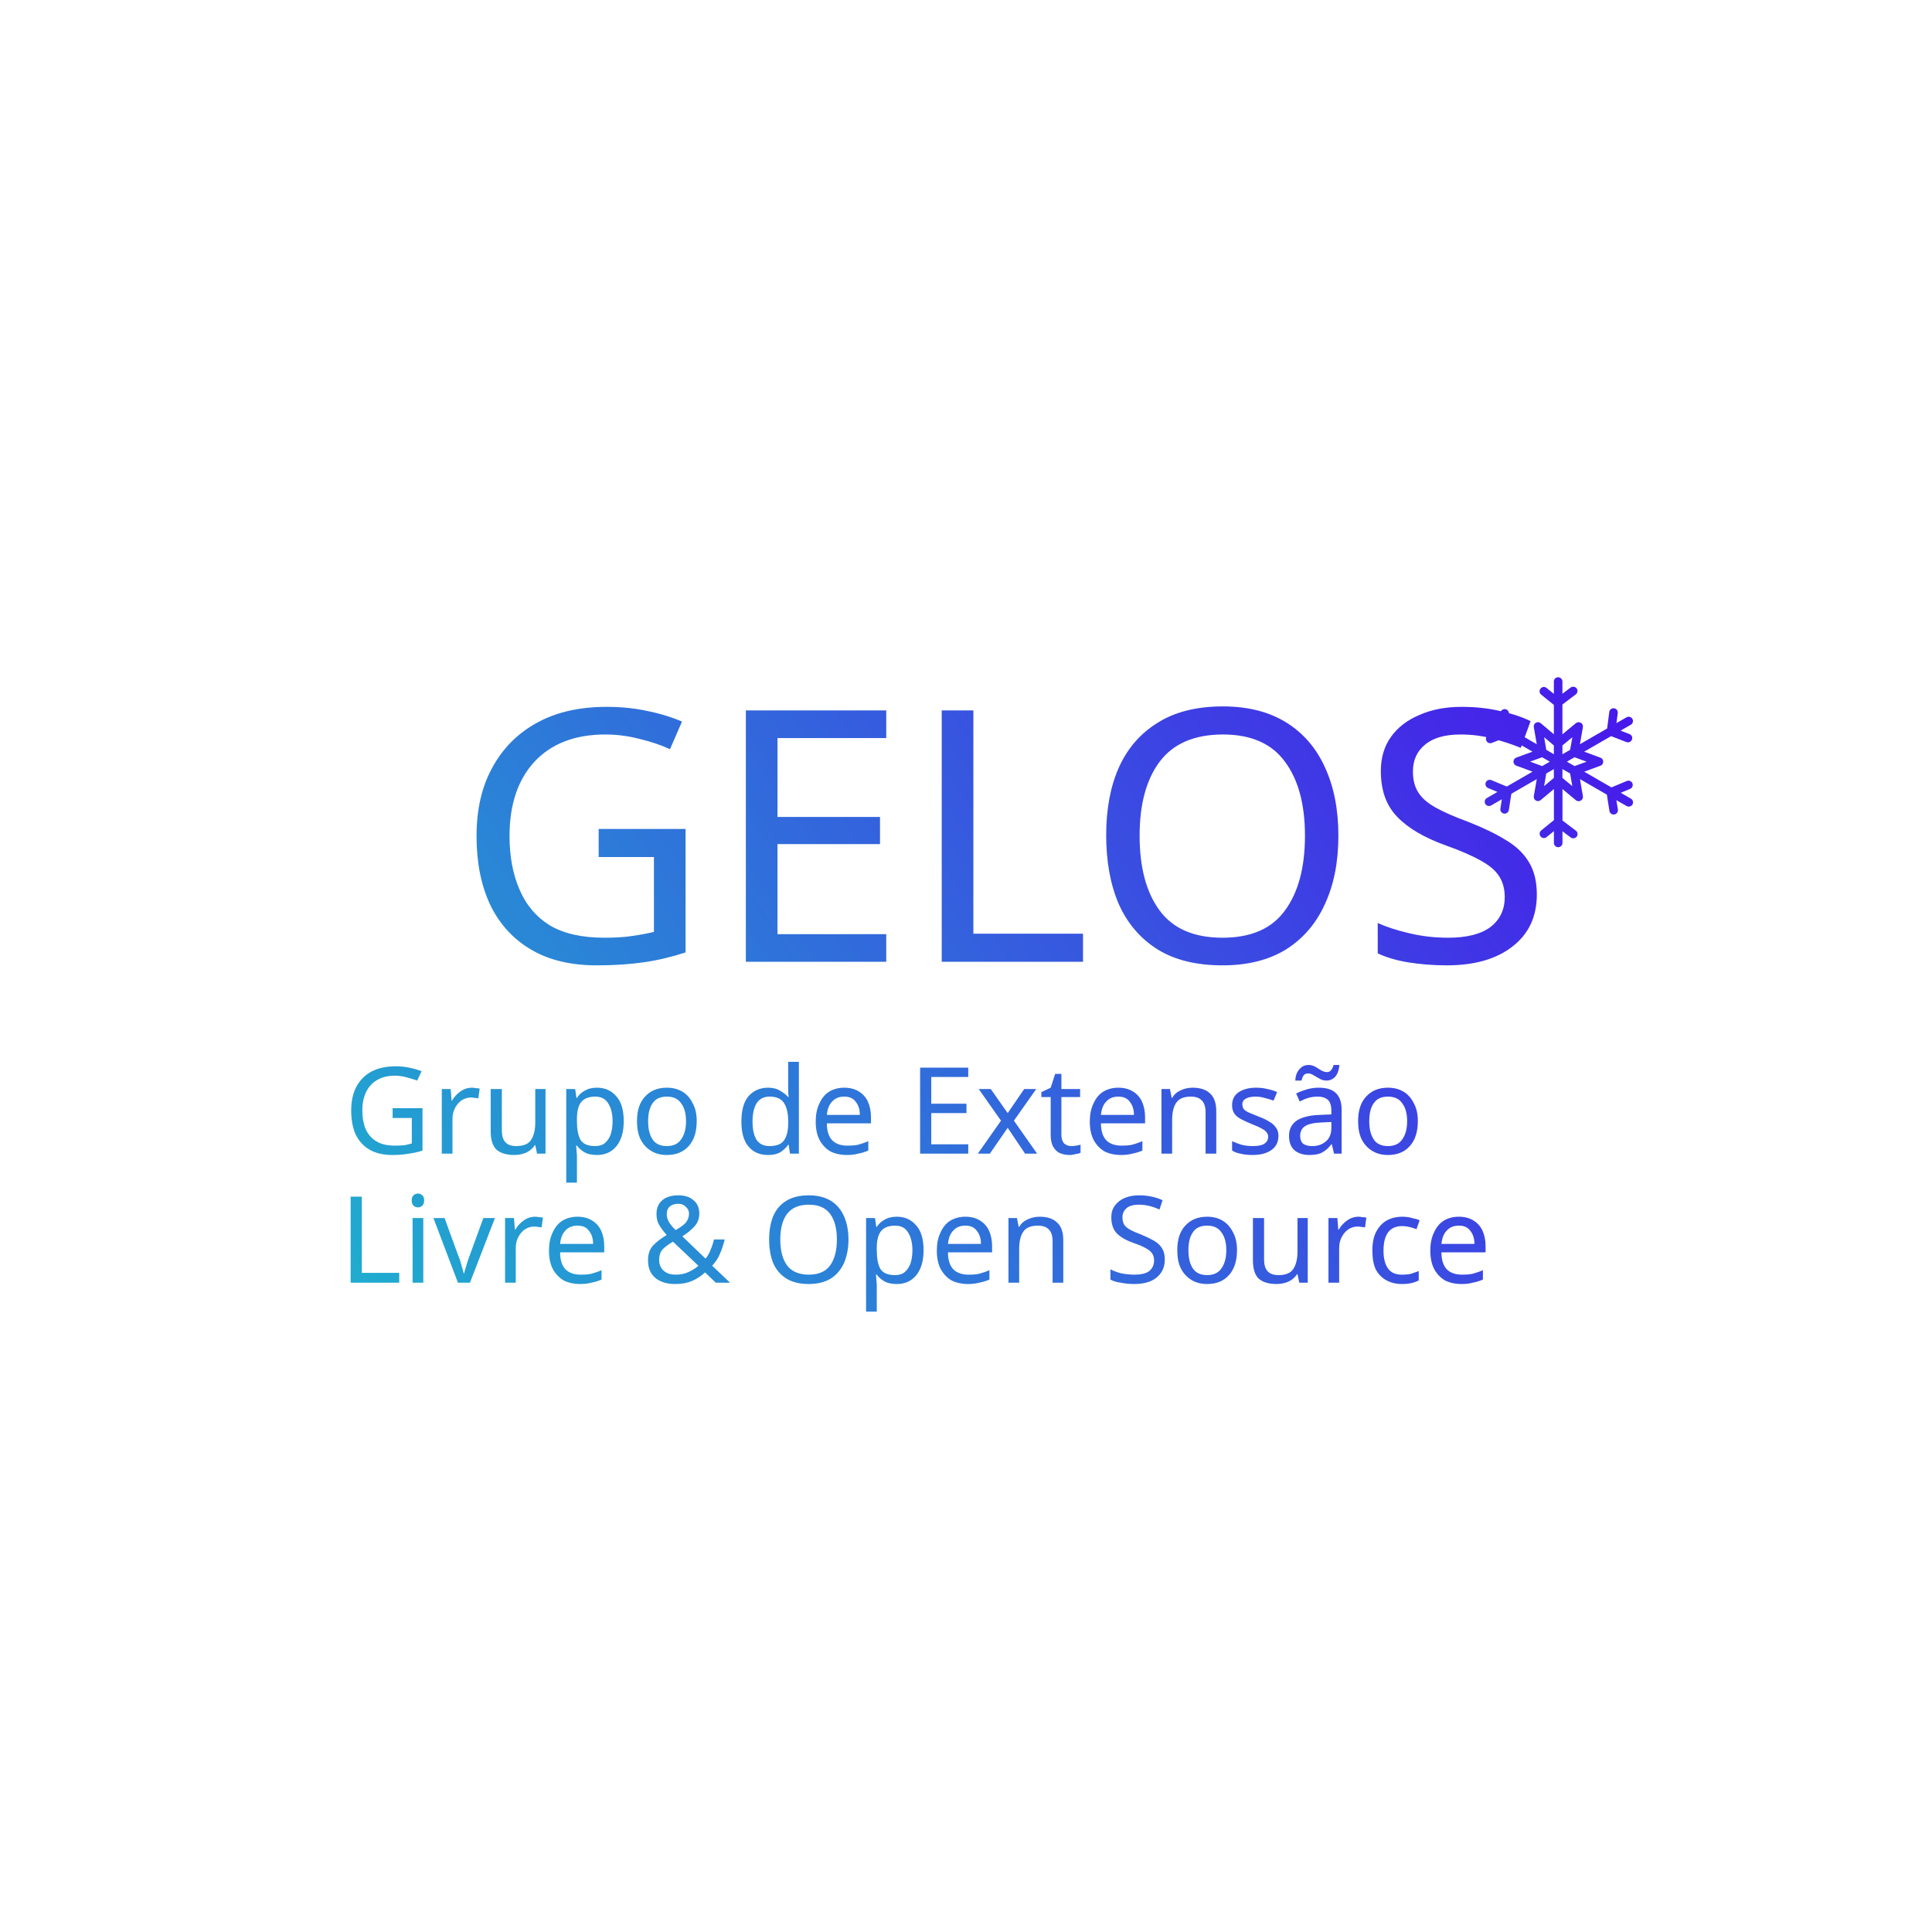
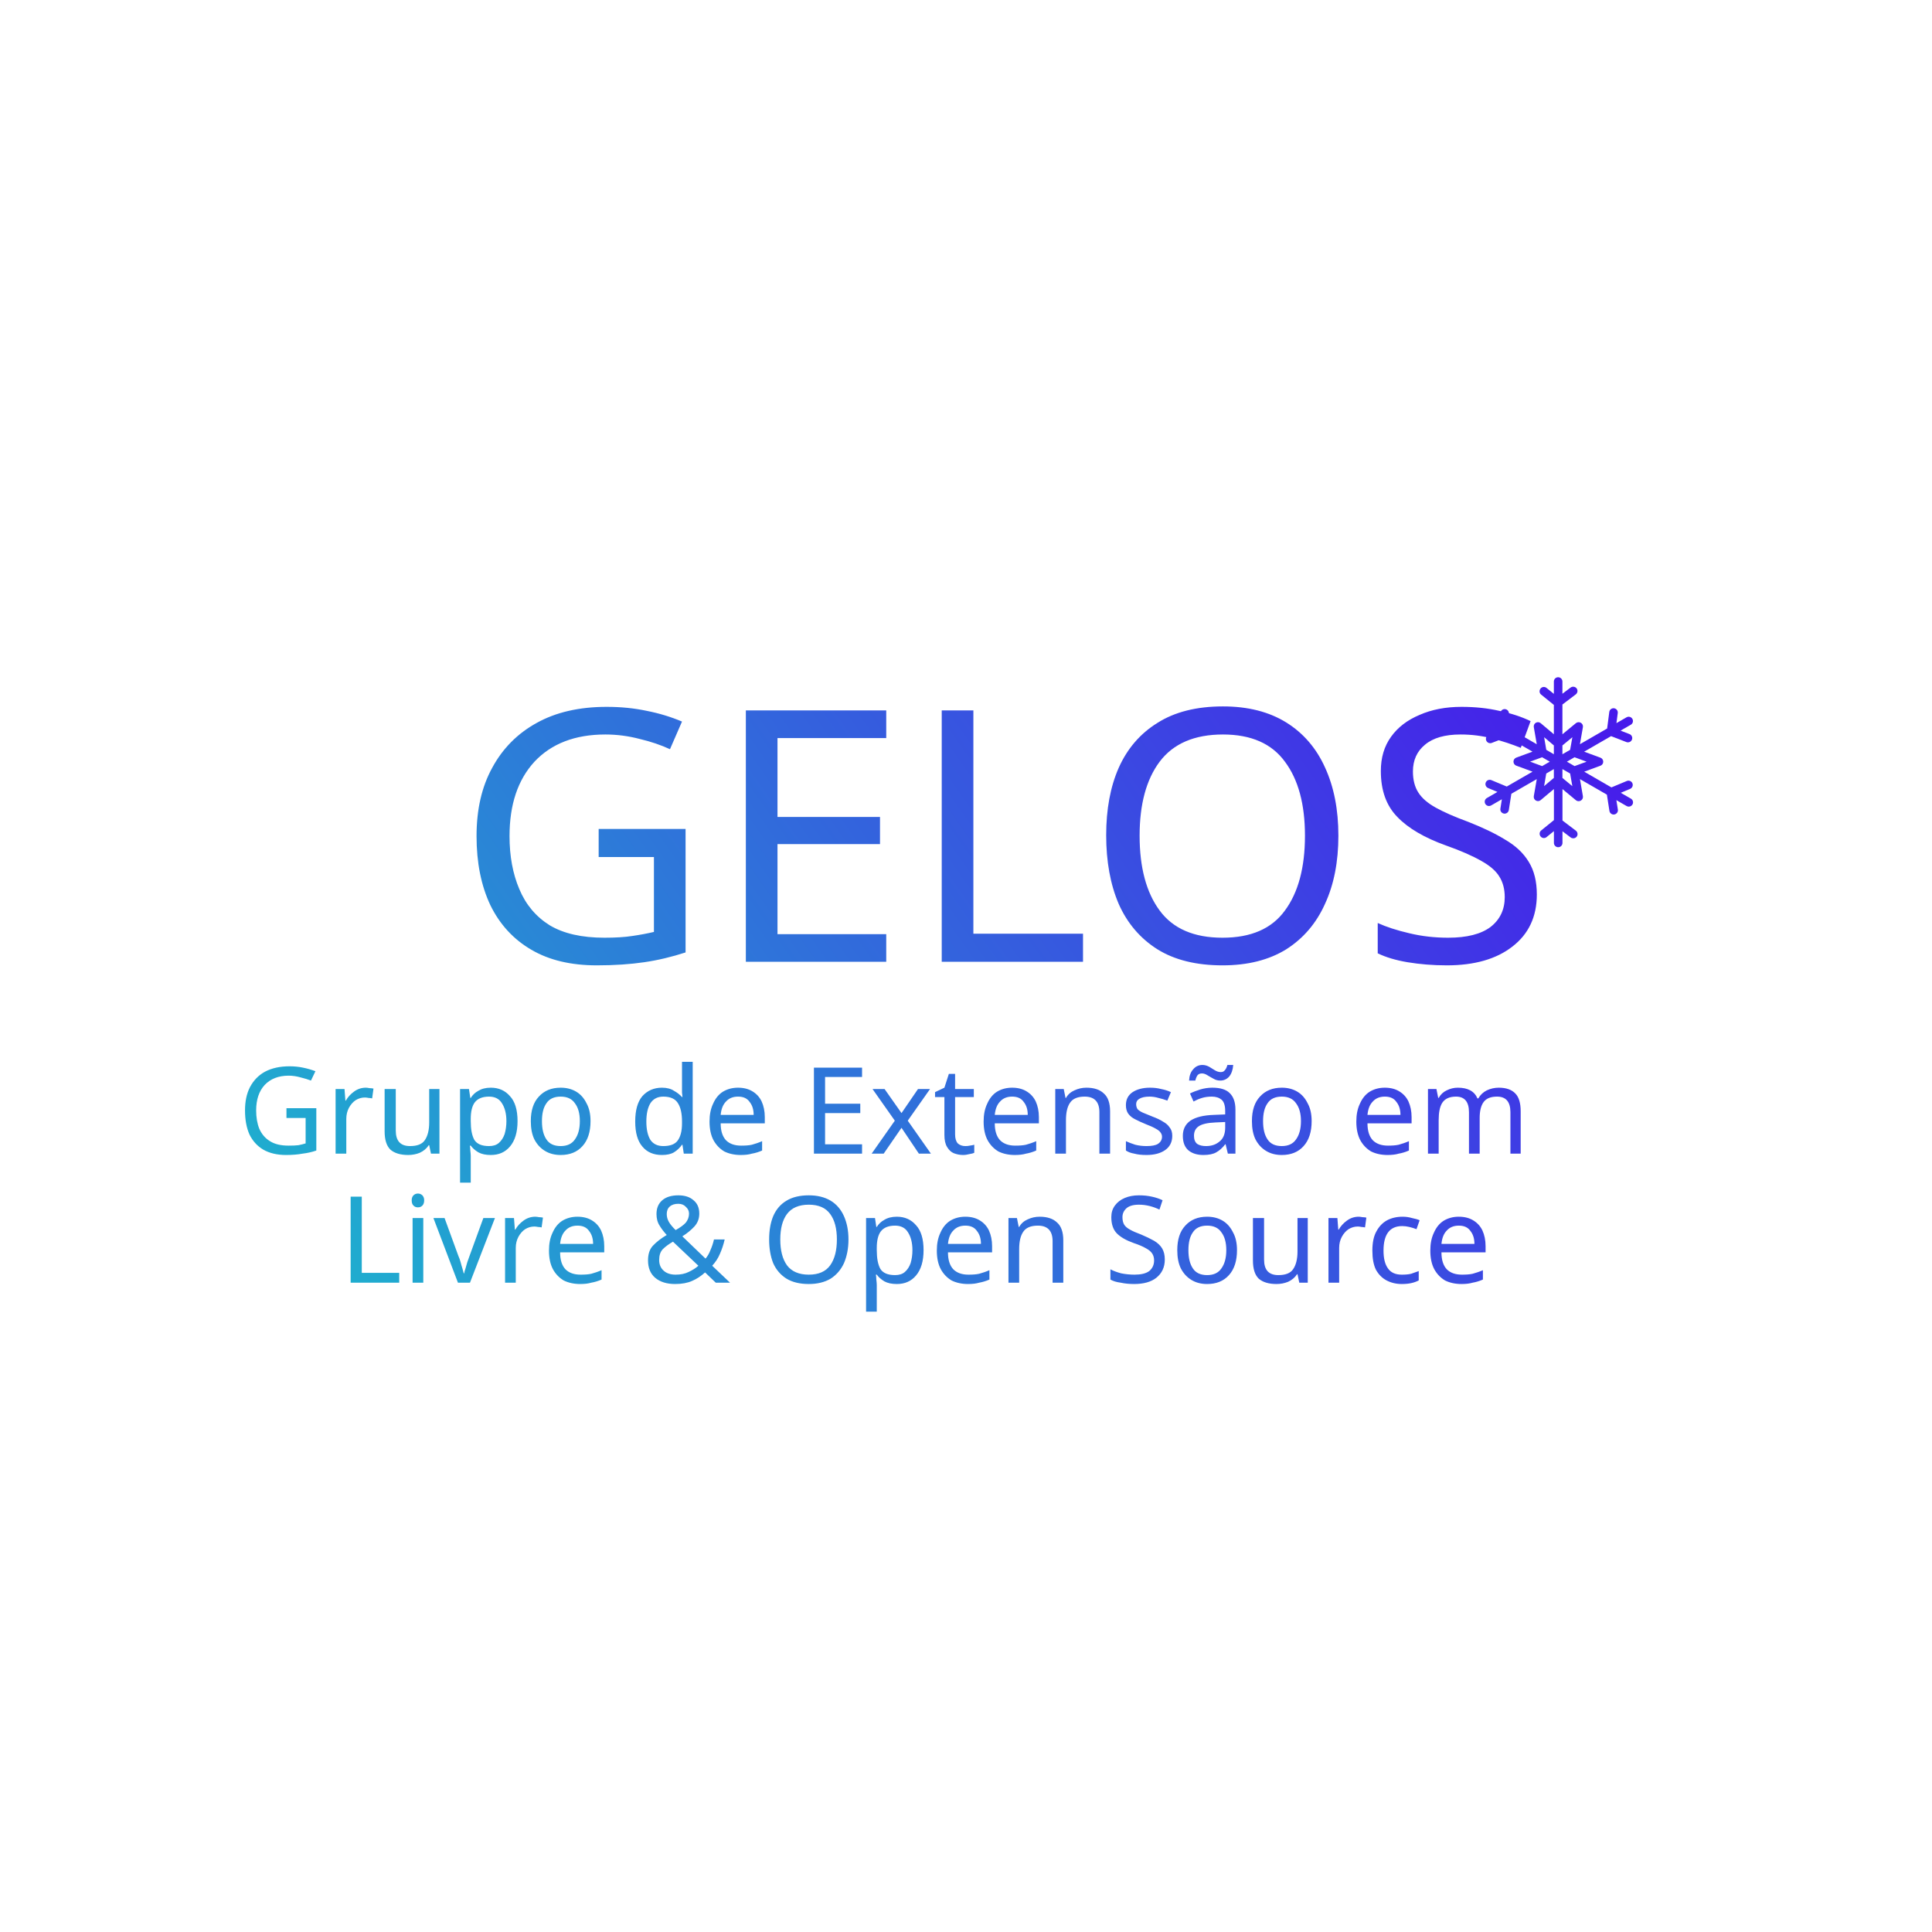
<svg xmlns="http://www.w3.org/2000/svg" width="256" height="256" version="1.1" viewBox="0 0 67.733 67.733">
  <defs>
    <linearGradient id="linearGradient64699" x1="57.671" x2="12.761" y1="16.798" y2="48.375" gradientUnits="userSpaceOnUse">
      <stop stop-color="#4c09ee" offset="0" />
      <stop stop-color="#1eb1ce" offset="1" />
    </linearGradient>
  </defs>
  <text x="15.957" y="33.718" fill="url(#linearGradient64699)" font-family="sans-serif" font-size="12.347px" stroke-width=".265" style="line-height:1.25" xml:space="preserve">
    <tspan x="15.957" y="33.718" fill="url(#linearGradient64699)" font-family="'Fira Sans'" font-size="12.347px" stroke-width=".265">GELOS</tspan>
  </text>
  <text x="33.745" y="40.444" fill="url(#linearGradient64699)" font-family="'Fira Sans'" font-size="4.233px" stroke-width=".265" text-anchor="middle" style="line-height:1.05" xml:space="preserve">
-     <tspan x="33.745" y="40.444" text-align="center">Grupo de Extensão</tspan>
+     <tspan x="33.745" y="40.444" text-align="center">Grupo de Extensão em</tspan>
    <tspan x="33.745" y="44.972" text-align="center">Livre &amp; Open Source</tspan>
  </text>
  <path d="m57.175 27.998-0.354-0.204 0.328-0.137c0.076-0.032 0.113-0.12 0.081-0.196-0.032-0.076-0.12-0.113-0.196-0.081l-0.54 0.225-0.954-0.551 0.569-0.209c0.059-0.022 0.098-0.078 0.098-0.141 4.3e-5 -0.063-0.039-0.119-0.098-0.141l-0.571-0.21 0.944-0.545 0.538 0.208c0.018 0.007 0.036 0.01 0.054 0.01 0.06 0 0.117-0.036 0.14-0.096 0.03-0.077-0.009-0.164-0.086-0.194l-0.313-0.121 0.359-0.207c0.072-0.041 0.096-0.133 0.055-0.205-0.041-0.072-0.133-0.096-0.205-0.055l-0.354 0.204 0.046-0.353c0.011-0.082-0.047-0.157-0.129-0.168-0.082-0.011-0.157 0.047-0.168 0.129l-0.075 0.58-0.954 0.551 0.104-0.597c0.011-0.062-0.018-0.124-0.073-0.155-0.054-0.031-0.126-0.026-0.174 0.015l-0.471 0.389v-1.044l0.468-0.355c0.066-0.05 0.08-0.144 0.03-0.21-0.05-0.066-0.147-0.078-0.213-0.028l-0.285 0.216v-0.429c0-0.083-0.067-0.15-0.15-0.15-0.083 0-0.15 0.067-0.15 0.15v0.434l-0.258-0.21c-0.064-0.052-0.157-0.042-0.209 0.023-0.052 0.065-0.044 0.159 0.02 0.211l0.447 0.362v1.029l-0.462-0.389c-0.048-0.04-0.115-0.046-0.169-0.015-0.054 0.031-0.083 0.093-0.072 0.155l0.104 0.599-0.903-0.522-0.075-0.58c-0.011-0.082-0.086-0.14-0.168-0.129-0.082 0.011-0.14 0.086-0.129 0.168l0.046 0.353-0.371-0.214c-0.072-0.041-0.163-0.017-0.205 0.055-0.041 0.072-0.017 0.163 0.055 0.205l0.376 0.217-0.313 0.121c-0.077 0.03-0.116 0.117-0.086 0.194 0.023 0.059 0.08 0.096 0.14 0.096 0.018 0 0.036-0.003 0.054-0.01l0.538-0.208 0.891 0.514-0.569 0.209c-0.059 0.022-0.098 0.078-0.098 0.141-4.3e-5 0.063 0.039 0.119 0.098 0.141l0.571 0.21-0.904 0.522-0.54-0.225c-0.076-0.032-0.164 0.004-0.196 0.081-0.032 0.076 0.004 0.164 0.081 0.196l0.328 0.137-0.371 0.214c-0.072 0.041-0.096 0.133-0.055 0.205 0.028 0.048 0.078 0.075 0.13 0.075 0.025 0 0.051-0.007 0.075-0.02l0.376-0.217-0.052 0.331c-0.013 0.082 0.043 0.158 0.125 0.171 0.008 0.001 0.016 0.002 0.023 0.002 0.073 0 0.136-0.053 0.148-0.127l0.089-0.57 0.891-0.514-0.104 0.597c-0.011 0.062 0.018 0.124 0.073 0.155 0.054 0.031 0.119 0.026 0.168-0.015l0.464-0.389v1.09l-0.446 0.362c-0.065 0.052-0.073 0.146-0.021 0.211 0.052 0.064 0.144 0.075 0.208 0.023l0.259-0.21v0.414c0 0.083 0.067 0.15 0.15 0.15 0.083 0 0.15-0.067 0.15-0.15v-0.409l0.286 0.216c0.027 0.021 0.061 0.031 0.093 0.031 0.045 0 0.091-0.02 0.12-0.059 0.05-0.066 0.035-0.16-0.031-0.21l-0.468-0.355v-1.102l0.469 0.389c0.028 0.023 0.063 0.035 0.098 0.035 0.026 0 0.052-0.007 0.076-0.02 0.054-0.031 0.084-0.093 0.073-0.155l-0.103-0.599 0.944 0.545 0.089 0.57c0.012 0.074 0.075 0.127 0.148 0.127 0.008 0 0.015-5.73e-4 0.023-0.002 0.082-0.013 0.138-0.089 0.125-0.171l-0.052-0.331 0.359 0.207c0.024 0.014 0.049 0.02 0.075 0.02 0.052 0 0.102-0.027 0.13-0.075 0.041-0.072 0.017-0.163-0.055-0.205zm-1.552-1.294-0.421 0.154-0.269-0.155 0.268-0.155zm-0.498-0.858-0.079 0.442-0.27 0.155v-0.309zm-0.99-7.99e-4 0.341 0.288v0.31l-0.266-0.155zm-0.492 0.857 0.421-0.154 0.269 0.155-0.268 0.155zm0.491 0.858 0.075-0.442 0.267-0.155v0.309zm0.99 7.66e-4 -0.348-0.288v-0.31l0.27 0.155z" fill="url(#linearGradient64699)" stroke-width=".02" />
</svg>
